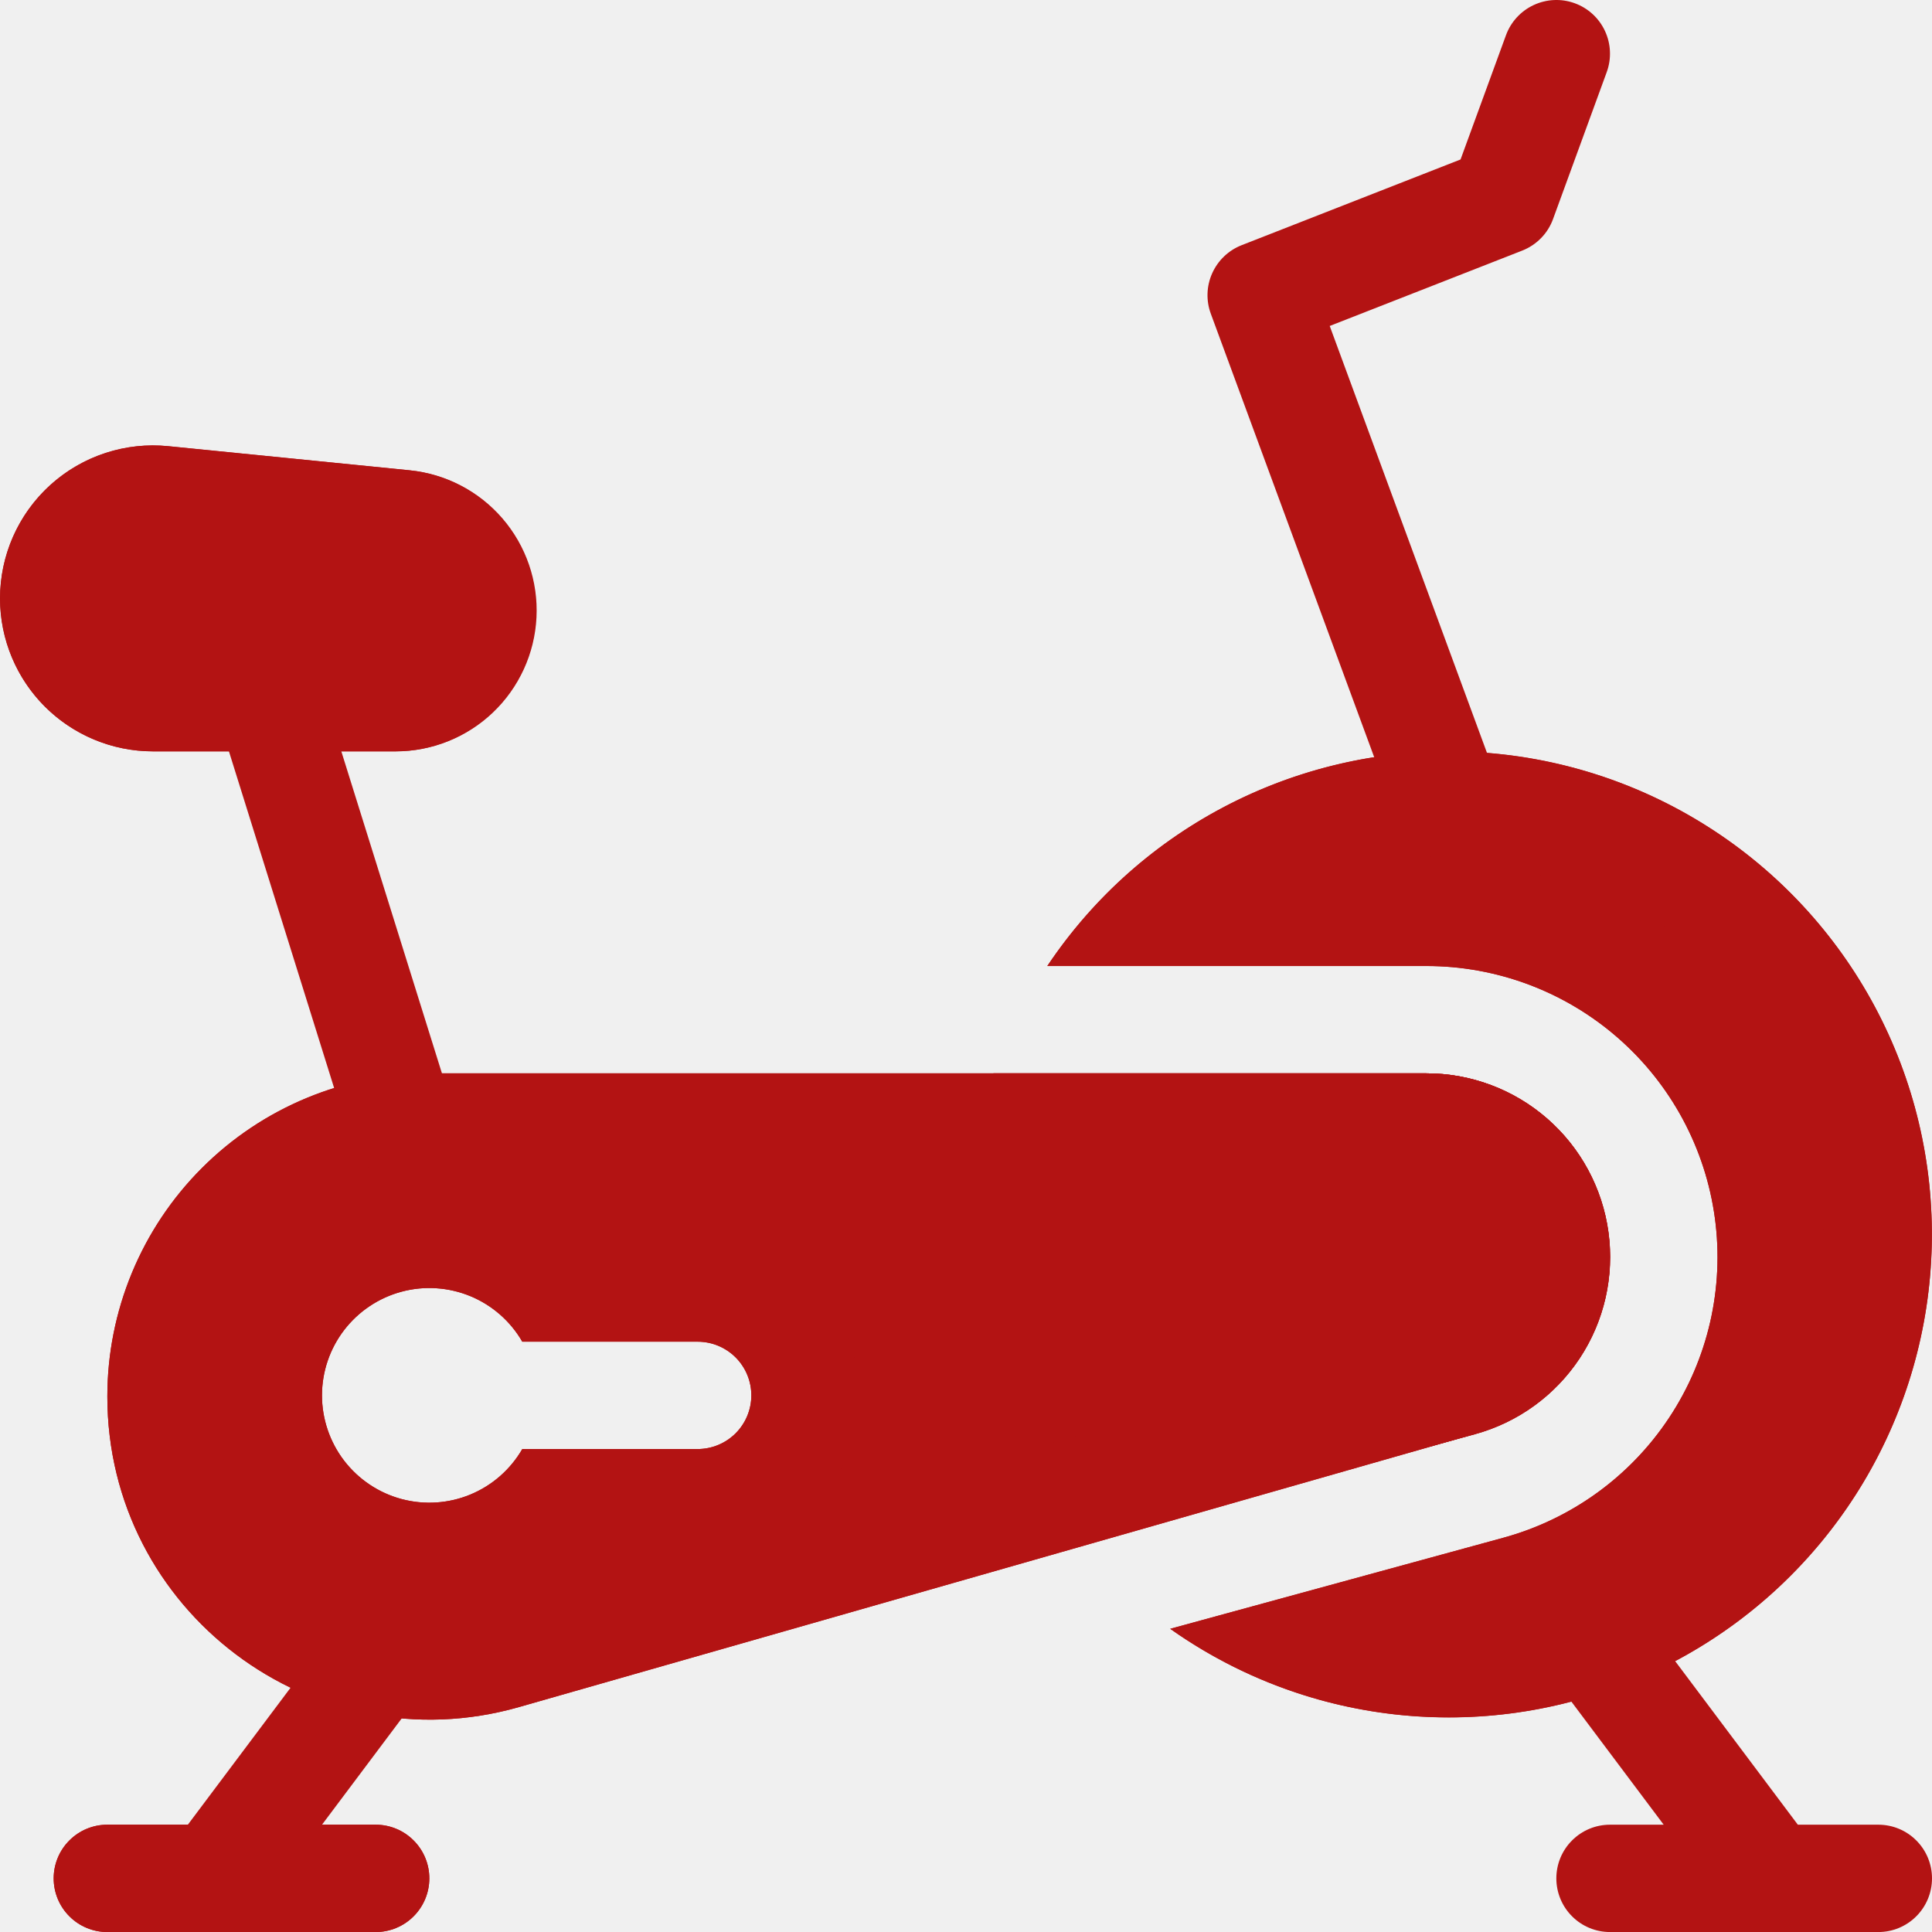
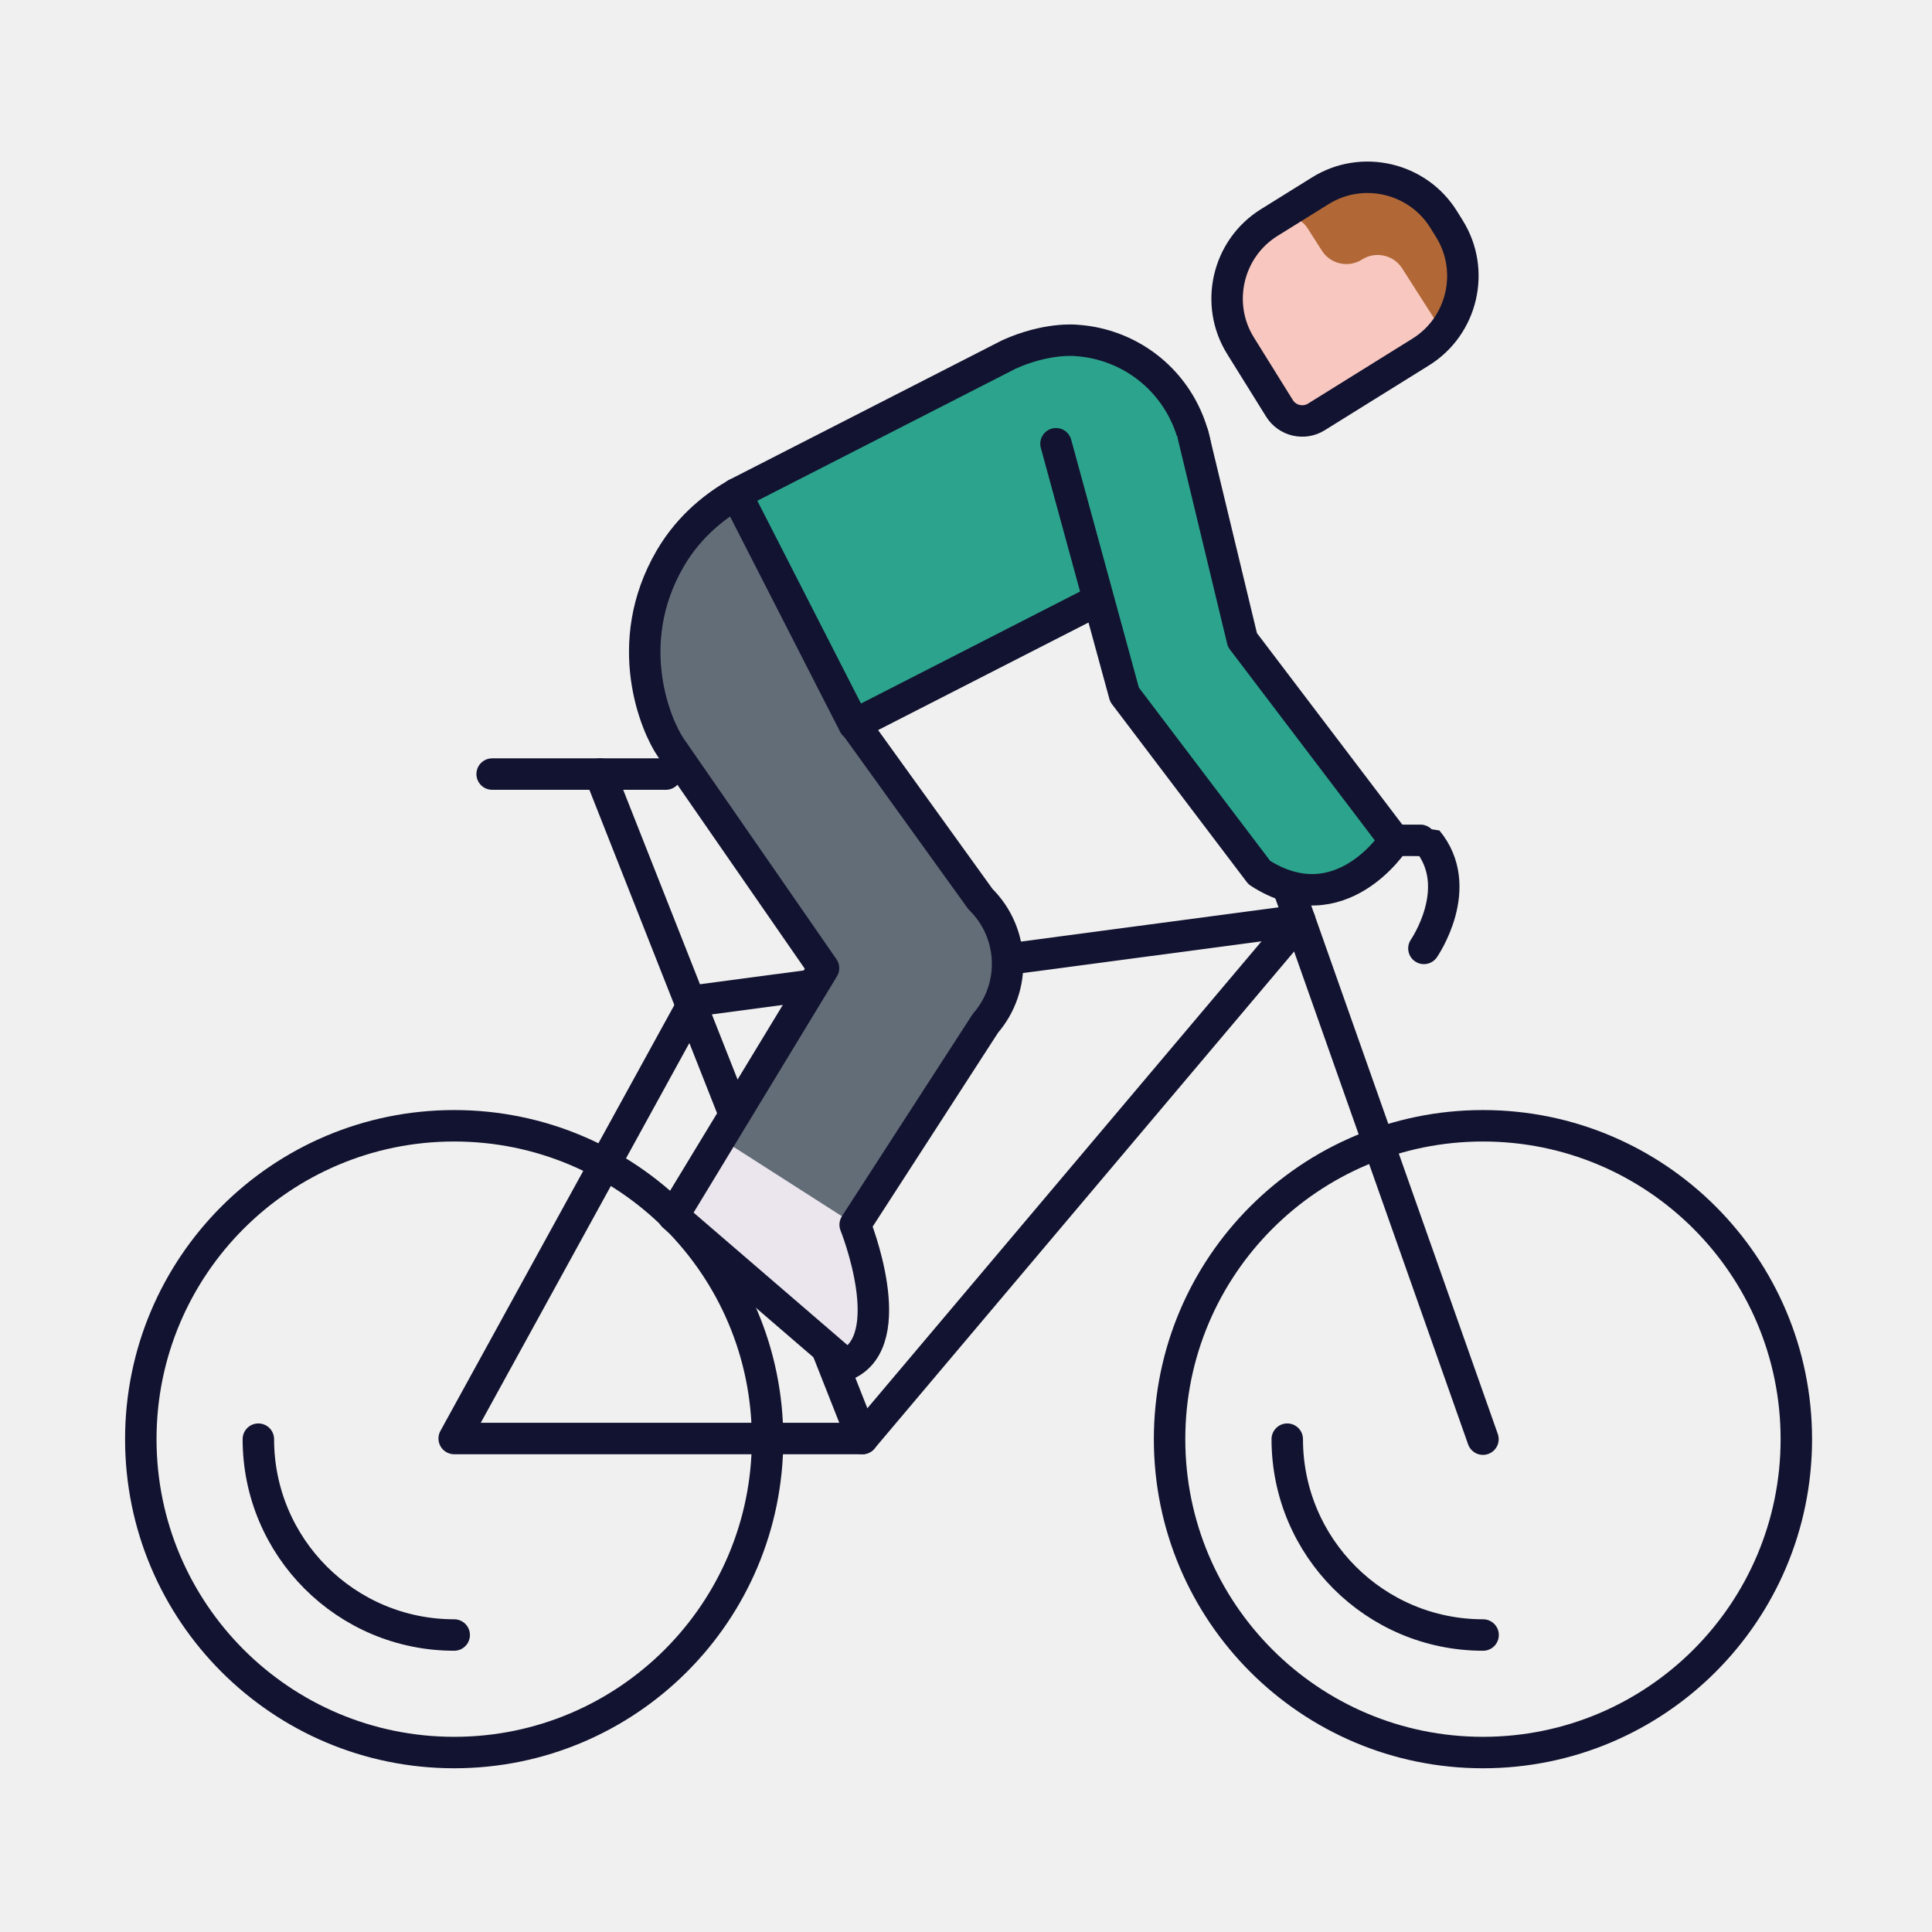
- <svg xmlns="http://www.w3.org/2000/svg" width="50" height="50" viewBox="0 0 50 50" fill="none">
-   <path fill-rule="evenodd" clip-rule="evenodd" d="M40.833 41.945C41.128 41.724 41.498 41.629 41.863 41.681C42.228 41.733 42.557 41.928 42.778 42.223L46.528 47.223H48.611C48.98 47.223 49.333 47.369 49.593 47.63C49.854 47.89 50 48.243 50 48.612C50 48.98 49.854 49.334 49.593 49.594C49.333 49.855 48.98 50.001 48.611 50.001H41.667C41.298 50.001 40.945 49.855 40.685 49.594C40.424 49.334 40.278 48.98 40.278 48.612C40.278 48.243 40.424 47.89 40.685 47.63C40.945 47.369 41.298 47.223 41.667 47.223H43.056L40.556 43.89C40.334 43.595 40.24 43.224 40.292 42.86C40.344 42.495 40.539 42.166 40.833 41.945Z" fill="#B31313" />
-   <path fill-rule="evenodd" clip-rule="evenodd" d="M37.5 44.445C39.66 44.445 41.782 43.885 43.661 42.82C45.539 41.755 47.11 40.222 48.22 38.37C49.33 36.517 49.941 34.409 49.994 32.25C50.047 30.091 49.539 27.956 48.521 26.051C47.503 24.147 46.009 22.539 44.184 21.384C42.36 20.229 40.267 19.566 38.11 19.46C35.953 19.354 33.806 19.809 31.877 20.78C29.948 21.751 28.304 23.205 27.104 25H36.913C38.737 24.999 40.501 25.661 41.874 26.862C43.248 28.063 44.139 29.722 44.382 31.531C44.625 33.339 44.203 35.175 43.194 36.695C42.186 38.216 40.659 39.319 38.899 39.799L30.285 42.153C32.394 43.648 34.915 44.449 37.5 44.445ZM27.883 39.931L38.165 37.119C39.276 36.815 40.239 36.119 40.875 35.159C41.511 34.2 41.777 33.042 41.624 31.901C41.471 30.759 40.909 29.712 40.043 28.954C39.176 28.196 38.064 27.778 36.913 27.778H25.711C25.239 29.117 24.999 30.526 25 31.945C25 34.981 26.083 37.764 27.883 39.931Z" fill="#B31313" />
-   <path fill-rule="evenodd" clip-rule="evenodd" d="M34.124 43.984C32.749 43.598 31.45 42.978 30.285 42.154L38.899 39.799C40.659 39.319 42.186 38.216 43.194 36.696C44.203 35.175 44.625 33.339 44.382 31.531C44.14 29.722 43.248 28.063 41.874 26.862C40.501 25.661 38.737 24.999 36.913 25.001H27.104C27.805 23.952 28.661 23.015 29.642 22.223C31.31 20.876 33.296 19.98 35.41 19.622C37.524 19.265 39.695 19.457 41.713 20.18C43.731 20.904 45.53 22.134 46.935 23.753C48.341 25.372 49.306 27.326 49.739 29.426C50.171 31.526 50.056 33.702 49.405 35.745C48.754 37.787 47.588 39.628 46.02 41.09C44.451 42.552 42.533 43.587 40.45 44.093C38.367 44.6 36.188 44.562 34.124 43.984ZM47.218 32.234C47.221 32.139 47.222 32.043 47.222 31.945C47.222 30.644 46.961 29.356 46.454 28.157C45.947 26.959 45.205 25.874 44.271 24.968C43.337 24.062 42.231 23.352 41.018 22.881C39.804 22.41 38.509 22.188 37.208 22.227C39.839 22.303 42.341 23.381 44.202 25.242C46.063 27.103 47.142 29.603 47.218 32.234ZM27.883 39.931L38.165 37.12C39.277 36.818 40.241 36.122 40.879 35.162C41.516 34.202 41.783 33.043 41.63 31.901C41.476 30.759 40.914 29.711 40.046 28.953C39.178 28.195 38.065 27.777 36.913 27.778H25.711C25.239 29.117 24.999 30.526 25 31.945C25 34.981 26.083 37.765 27.883 39.931ZM27.875 30.556C27.81 31.01 27.777 31.473 27.776 31.945C27.776 33.69 28.235 35.322 29.036 36.735L37.432 34.44C37.894 34.314 38.295 34.025 38.559 33.626C38.824 33.227 38.935 32.745 38.872 32.27C38.808 31.796 38.575 31.361 38.214 31.045C37.854 30.73 37.391 30.556 36.913 30.556H27.875ZM10.556 41.945C10.85 42.166 11.045 42.495 11.097 42.86C11.149 43.224 11.054 43.595 10.833 43.89L6.667 49.445C6.446 49.74 6.117 49.935 5.752 49.987C5.387 50.039 5.017 49.944 4.722 49.723C4.428 49.502 4.233 49.173 4.181 48.808C4.129 48.444 4.223 48.073 4.444 47.779L8.611 42.223C8.832 41.928 9.161 41.733 9.526 41.681C9.89 41.629 10.261 41.724 10.556 41.945Z" fill="#B31313" />
-   <path d="M1.389 48.612C1.389 48.243 1.535 47.89 1.796 47.63C2.056 47.369 2.409 47.223 2.778 47.223H9.722C10.091 47.223 10.444 47.369 10.704 47.63C10.965 47.89 11.111 48.243 11.111 48.612C11.111 48.98 10.965 49.334 10.704 49.594C10.444 49.855 10.091 50.001 9.722 50.001H2.778C2.409 50.001 2.056 49.855 1.796 49.594C1.535 49.334 1.389 48.98 1.389 48.612Z" fill="#B31313" />
-   <path fill-rule="evenodd" clip-rule="evenodd" d="M2.778 47.223C2.409 47.223 2.056 47.369 1.796 47.63C1.535 47.89 1.389 48.244 1.389 48.612C1.389 48.98 1.535 49.334 1.796 49.594C2.056 49.855 2.409 50.001 2.778 50.001H9.722C10.091 50.001 10.444 49.855 10.704 49.594C10.965 49.334 11.111 48.98 11.111 48.612C11.111 48.244 10.965 47.89 10.704 47.63C10.444 47.369 10.091 47.223 9.722 47.223H2.778ZM2.778 36.14C2.778 33.922 3.659 31.795 5.227 30.227C6.795 28.659 8.921 27.778 11.139 27.778H36.917C38.063 27.777 39.171 28.191 40.036 28.943C40.901 29.695 41.465 30.734 41.624 31.869C41.783 33.005 41.526 34.159 40.901 35.12C40.276 36.08 39.325 36.782 38.222 37.096L13.435 44.178C8.094 45.704 2.778 41.692 2.778 36.14ZM13.517 37.501C13.211 38.03 12.739 38.444 12.174 38.678C11.609 38.912 10.983 38.953 10.392 38.795C9.802 38.637 9.28 38.288 8.907 37.803C8.535 37.318 8.333 36.723 8.333 36.112C8.333 35.5 8.535 34.906 8.907 34.421C9.28 33.936 9.802 33.587 10.392 33.429C10.983 33.27 11.609 33.312 12.174 33.545C12.739 33.779 13.211 34.193 13.517 34.723H18.056C18.424 34.723 18.777 34.869 19.038 35.13C19.298 35.39 19.445 35.743 19.445 36.112C19.445 36.48 19.298 36.833 19.038 37.094C18.777 37.354 18.424 37.501 18.056 37.501H13.517Z" fill="#B31313" />
-   <path fill-rule="evenodd" clip-rule="evenodd" d="M5.556 36.126V36.14C5.556 39.848 9.106 42.526 12.672 41.508L16.972 40.279H14.785C13.984 40.985 12.996 41.445 11.94 41.604C10.885 41.764 9.805 41.615 8.831 41.177C7.858 40.739 7.031 40.03 6.45 39.134C5.869 38.238 5.558 37.194 5.556 36.126ZM11.125 30.556H36.917C37.393 30.555 37.853 30.727 38.213 31.039C38.572 31.352 38.807 31.783 38.873 32.255C38.939 32.727 38.832 33.206 38.572 33.605C38.312 34.004 37.916 34.296 37.458 34.426L20.9 39.156C21.511 38.585 21.936 37.844 22.12 37.028C22.304 36.213 22.238 35.361 21.931 34.583C21.625 33.805 21.091 33.138 20.4 32.667C19.708 32.197 18.892 31.945 18.056 31.945H14.785C13.774 31.053 12.473 30.56 11.125 30.556ZM13.517 37.501C13.211 38.03 12.739 38.444 12.174 38.678C11.609 38.912 10.983 38.953 10.392 38.795C9.802 38.637 9.28 38.288 8.907 37.803C8.535 37.318 8.333 36.723 8.333 36.112C8.333 35.5 8.535 34.906 8.907 34.421C9.28 33.936 9.802 33.587 10.392 33.429C10.983 33.27 11.609 33.312 12.174 33.545C12.739 33.779 13.211 34.193 13.517 34.723H18.056C18.424 34.723 18.777 34.869 19.038 35.13C19.298 35.39 19.444 35.743 19.444 36.112C19.444 36.48 19.298 36.833 19.038 37.094C18.777 37.354 18.424 37.501 18.056 37.501H13.517ZM11.139 27.778C8.921 27.778 6.795 28.659 5.227 30.227C3.659 31.795 2.778 33.922 2.778 36.14C2.778 41.694 8.094 45.704 13.435 44.178L38.221 37.095C39.322 36.78 40.272 36.078 40.896 35.118C41.52 34.157 41.777 33.004 41.618 31.87C41.459 30.736 40.896 29.697 40.032 28.945C39.168 28.193 38.062 27.779 36.917 27.778H11.139Z" fill="#B31313" />
-   <path fill-rule="evenodd" clip-rule="evenodd" d="M6.531 16.731C6.882 16.621 7.263 16.656 7.589 16.827C7.915 16.997 8.16 17.291 8.27 17.642L11.742 28.753C11.838 29.101 11.795 29.472 11.623 29.788C11.45 30.105 11.161 30.342 10.817 30.449C10.473 30.557 10.101 30.526 9.779 30.364C9.457 30.202 9.21 29.922 9.092 29.581L5.62 18.47C5.51 18.119 5.544 17.738 5.715 17.412C5.886 17.086 6.179 16.841 6.531 16.731ZM40.754 0.084C40.926 0.146 41.083 0.242 41.217 0.365C41.352 0.489 41.461 0.638 41.537 0.803C41.614 0.969 41.658 1.148 41.665 1.33C41.673 1.512 41.645 1.694 41.582 1.866L40.193 5.668C40.126 5.853 40.02 6.022 39.882 6.162C39.745 6.303 39.579 6.413 39.396 6.485L34.413 8.436L38.803 20.353C38.87 20.525 38.903 20.709 38.899 20.894C38.894 21.079 38.853 21.261 38.778 21.429C38.702 21.598 38.593 21.75 38.458 21.876C38.323 22.002 38.164 22.1 37.991 22.164C37.817 22.228 37.633 22.257 37.448 22.249C37.264 22.24 37.083 22.195 36.915 22.116C36.748 22.037 36.599 21.925 36.475 21.788C36.352 21.65 36.258 21.489 36.197 21.314L31.336 8.12C31.21 7.779 31.223 7.402 31.372 7.071C31.521 6.739 31.794 6.479 32.132 6.346L37.799 4.127L38.974 0.913C39.1 0.567 39.359 0.285 39.693 0.13C40.026 -0.025 40.408 -0.043 40.754 0.084Z" fill="#B31313" />
-   <path d="M3.42492e-07 15.487C-0 14.933 0.116 14.386 0.34 13.88C0.564 13.375 0.892 12.922 1.302 12.55C1.712 12.179 2.195 11.898 2.721 11.725C3.246 11.552 3.802 11.491 4.353 11.546L10.606 12.171C11.536 12.264 12.396 12.711 13.006 13.42C13.616 14.129 13.931 15.046 13.884 15.98C13.838 16.914 13.434 17.795 12.757 18.44C12.079 19.085 11.18 19.445 10.244 19.445H3.958C2.909 19.445 1.902 19.028 1.159 18.286C0.417 17.543 3.42492e-07 16.536 3.42492e-07 15.487Z" fill="#B31313" />
-   <path fill-rule="evenodd" clip-rule="evenodd" d="M10.33 14.937L4.076 14.312C3.917 14.296 3.756 14.313 3.604 14.361C3.452 14.41 3.311 14.488 3.19 14.593C3.069 14.697 2.971 14.825 2.901 14.968C2.831 15.112 2.79 15.268 2.782 15.428C2.774 15.587 2.799 15.746 2.854 15.896C2.91 16.046 2.995 16.183 3.105 16.299C3.215 16.415 3.347 16.507 3.493 16.57C3.64 16.634 3.798 16.667 3.958 16.667H10.242C10.463 16.665 10.675 16.578 10.834 16.425C10.993 16.272 11.088 16.064 11.099 15.843C11.111 15.622 11.037 15.406 10.894 15.237C10.751 15.069 10.549 14.961 10.33 14.937ZM4.352 11.548C3.819 11.495 3.28 11.55 2.768 11.712C2.257 11.873 1.784 12.137 1.378 12.487C0.971 12.837 0.64 13.266 0.405 13.747C0.169 14.229 0.034 14.754 0.007 15.289C-0.02 15.825 0.062 16.36 0.249 16.863C0.435 17.366 0.722 17.825 1.091 18.214C1.461 18.602 1.905 18.912 2.398 19.124C2.891 19.335 3.421 19.445 3.958 19.445H10.242C11.176 19.442 12.072 19.08 12.747 18.436C13.422 17.791 13.824 16.913 13.87 15.981C13.917 15.049 13.604 14.134 12.997 13.426C12.389 12.717 11.533 12.269 10.605 12.173L4.352 11.548Z" fill="#B31313" />
+ <svg xmlns="http://www.w3.org/2000/svg" xmlns:xlink="http://www.w3.org/1999/xlink" width="430" height="430" style="width:100%;height:100%;transform:translate3d(0,0,0);content-visibility:visible" viewBox="0 0 430 430">
+   <defs>
+     <clipPath id="g">
+       <path d="M0 0h430v430H0z" />
+     </clipPath>
+     <clipPath id="p">
+       <path d="M0 0h430v430H0z" />
+     </clipPath>
+     <clipPath id="q">
+       <path d="M0 0h430v430H0z" />
+     </clipPath>
+     <clipPath id="r">
+       <path d="M0 0h430v430H0z" />
+     </clipPath>
+     <clipPath id="l">
+       <path d="M0 0h430v430H0z" />
+     </clipPath>
+     <clipPath id="m">
+       <path d="M0 0h430v430H0z" />
+     </clipPath>
+     <clipPath id="n">
+       <path d="M0 0h430v430H0z" />
+     </clipPath>
+     <clipPath id="h">
+       <path d="M0 0h430v430H0z" />
+     </clipPath>
+     <clipPath id="i">
+       <path d="M0 0h430v430H0z" />
+     </clipPath>
+     <clipPath id="j">
+       <path d="M0 0h430v430H0z" />
+     </clipPath>
+     <filter id="a" width="100%" height="100%" x="0%" y="0%" filterUnits="objectBoundingBox">
+       <feComponentTransfer in="SourceGraphic">
+         <feFuncA tableValues="1.0 0.0" type="table" />
+       </feComponentTransfer>
+     </filter>
+     <filter id="c" width="100%" height="100%" x="0%" y="0%" filterUnits="objectBoundingBox">
+       <feComponentTransfer in="SourceGraphic">
+         <feFuncA tableValues="1.0 0.0" type="table" />
+       </feComponentTransfer>
+     </filter>
+     <filter id="e" width="100%" height="100%" x="0%" y="0%" filterUnits="objectBoundingBox">
+       <feComponentTransfer in="SourceGraphic">
+         <feFuncA tableValues="1.0 0.0" type="table" />
+       </feComponentTransfer>
+     </filter>
+     <mask id="s" mask-type="alpha" maskUnits="userSpaceOnUse">
+       <g filter="url(#a)">
+         <path fill="#fff" d="M0 0h430v430H0z" opacity="0" />
+         <use xlink:href="#b" />
+       </g>
+     </mask>
+     <mask id="o" mask-type="alpha" maskUnits="userSpaceOnUse">
+       <g filter="url(#c)">
+         <path fill="#fff" d="M0 0h430v430H0z" opacity="0" />
+         <use xlink:href="#d" />
+       </g>
+     </mask>
+     <mask id="k" mask-type="alpha" maskUnits="userSpaceOnUse">
+       <g filter="url(#e)">
+         <path fill="#fff" d="M0 0h430v430H0z" opacity="0" />
+         <use xlink:href="#f" />
+       </g>
+     </mask>
+     <g id="b" style="display:none">
+       <path fill-opacity="0" stroke-linecap="round" stroke-linejoin="round" />
+       <path />
+     </g>
+     <g id="d" style="display:block">
+       <path fill-opacity="0" stroke="#08A88A" stroke-linecap="round" stroke-linejoin="round" stroke-width="0" d="m265.52 96.763 11.002 45.681 33.862 44.604s-12.013 18.856-30.093 7.167L250.28 154.61l-15.25-55.848" />
+       <path fill="red" d="m265.52 96.763 11.002 45.681 33.862 44.604s-12.013 18.856-30.093 7.167L250.28 154.61l-15.25-55.848" />
+     </g>
+     <g id="f" style="display:none">
+       <path fill-opacity="0" stroke-linecap="round" stroke-linejoin="round" />
+       <path />
+     </g>
+   </defs>
+   <g clip-path="url(#g)">
+     <g clip-path="url(#h)" style="display:none">
+       <g clip-path="url(#i)" style="display:none">
+         <path class="secondary" style="display:none" />
+         <g style="display:none">
+           <path class="quinary" />
+           <path class="quaternary" />
+         </g>
+         <g clip-path="url(#j)" style="display:none">
+           <path fill="none" class="primary" style="display:none" />
+           <path fill="none" class="primary" style="display:none" />
+           <path fill="none" class="primary" style="display:none" />
+           <path fill="none" class="primary" style="display:none" />
+           <path fill="none" class="primary" style="display:none" />
+           <path fill="none" class="primary" style="display:none" />
+           <path fill="none" class="primary" style="display:none" />
+           <path fill="none" class="primary" style="display:none" />
+           <g style="display:none">
+             <path class="tertiary" />
+             <path fill="none" class="primary" />
+           </g>
+         </g>
+         <path class="secondary" style="display:none" />
+         <path class="senary" style="display:none" />
+         <path class="tertiary" style="display:none" />
+         <path fill="none" class="primary" style="display:none" />
+         <g mask="url(#k)" style="display:none">
+           <path fill="none" class="primary" />
+         </g>
+         <path fill="none" class="primary" style="display:none" />
+         <path fill="none" class="primary" style="display:none" />
+       </g>
+     </g>
+     <g clip-path="url(#l)" style="display:block">
+       <g clip-path="url(#m)" style="display:block">
+         <path fill="#2CA48D" d="M24.328-42.732c9.812.622 19.061 6.259 23.865 15.656a28.75 28.75 0 0 1 1.764 22.004C47.686 1.95 42.743 8.1 35.649 11.727l-60.755 31.06-26.256-51.358 60.755-31.06c8.361-3.739 14.604-3.134 14.935-3.101" class="secondary" style="display:block" transform="translate(215.21 118.502)" />
+         <g style="display:block">
+           <path fill="#F8C8C0" d="M321.459 73.521a19.6 19.6 0 0 1-5.33 4.87l-23.25 14.47c-2.78 1.73-6.47.87-8.2-1.91l-8.67-13.95c-5.79-9.29-2.91-21.63 6.38-27.41l1.6-.99 9.81-6.1c9.29-5.78 21.62-2.91 27.4 6.38l1.31 2.11c4.46 7.17 3.77 16.15-1.05 22.53" class="quinary" />
+           <path fill="#B16836" d="M321.459 73.521c-.4-.07-.78-.3-1.02-.69l-8.36-13.09a6.47 6.47 0 0 0-8.93-1.98 6.45 6.45 0 0 1-4.88.86 6.43 6.43 0 0 1-4.06-2.83l-3.17-4.97a5.74 5.74 0 0 0-7.05-2.22l9.81-6.1c9.29-5.78 21.62-2.91 27.4 6.38l1.31 2.11c4.46 7.17 3.77 16.15-1.05 22.53" class="quaternary" />
+         </g>
+         <g clip-path="url(#n)" style="display:block" transform="translate(-2 -5.5)">
+           <path fill="none" stroke="#121330" stroke-linecap="round" stroke-linejoin="round" stroke-width="7" d="M29.193 73.942-29.193-73.942" class="primary" style="display:block" transform="translate(164.751 251.724)" />
+           <path fill="none" stroke="#121330" stroke-linecap="round" stroke-linejoin="round" stroke-width="7" d="M-3.245 57.66h-90.857l53.51-97.419L94.102-57.66z" class="primary" style="display:block" transform="translate(197.189 268.006)" />
+           <path fill="none" stroke="#121330" stroke-linecap="round" stroke-linejoin="round" stroke-width="7" d="M-69.749 0c0 38.521 31.228 69.749 69.749 69.749S69.749 38.521 69.749 0 38.521-69.749 0-69.749-69.749-38.521-69.749 0" class="primary" style="display:block" transform="translate(103.087 325.811)" />
+           <path fill="none" stroke="#121330" stroke-linecap="round" stroke-linejoin="round" stroke-width="7" d="M-21.795-21.795c0 24.073 19.508 43.59 43.59 43.59" class="primary" style="display:block" transform="translate(81.296 347.605)" />
+           <path fill="none" stroke="#121330" stroke-linecap="round" stroke-linejoin="round" stroke-width="7" d="M-69.749 0c0 38.521 31.228 69.749 69.749 69.749S69.749 38.521 69.749 0 38.521-69.749 0-69.749-69.749-38.521-69.749 0" class="primary" style="display:block" transform="translate(332.057 325.811)" />
+           <path fill="none" stroke="#121330" stroke-linecap="round" stroke-linejoin="round" stroke-width="7" d="M-21.795-21.795c0 24.073 19.508 43.59 43.59 43.59" class="primary" style="display:block" transform="translate(310.295 347.605)" />
+           <path fill="none" stroke="#121330" stroke-linecap="round" stroke-linejoin="round" stroke-width="7" d="M-19.16-11.992s34.587-.081 34.654 0c8.667 10.435-.75 24.02-.75 24.02" class="primary" style="display:block" transform="translate(304.173 204.556)" />
+           <path fill="none" stroke="#121330" stroke-linecap="round" stroke-linejoin="round" stroke-width="7" d="M23.522 66.623-23.522-66.623" class="primary" style="display:block" transform="translate(308.535 259.187)" />
+           <g style="display:block">
+             <path fill="#EBE6EE" d="M150.206 177.782h-38.67" class="tertiary" />
+             <path fill="none" stroke="#121330" stroke-linecap="round" stroke-linejoin="round" stroke-width="7" d="M150.206 177.782h-38.67" class="primary" />
+           </g>
+         </g>
+         <path fill="#2CA48D" d="M-7.187-50.637 3.815-4.956l33.862 44.604S25.664 58.504 7.584 46.815L-22.427 7.21l-15.25-55.848" class="secondary" style="display:block" transform="translate(272.706 147.401)" />
+         <path fill="#636D78" d="m6.083-45.564 27.97 38.836c7.605 7.474 8.092 19.572 1.114 27.634L6.171 65.747s10.333 25.749-2 31.166l-38.49-33.144L-.874 8.644l-33.977-49.071c-3.311-4.785-11.159-23.148-.161-42.077 4.474-7.7 10.74-12.118 14.732-14.409" class="senary" style="display:block" transform="translate(184.162 206.837)" />
+         <path fill="#EBE6EE" d="M6.171 65.747s10.333 25.749-2 31.166l-38.49-33.144 10.46-17.24" class="tertiary" style="display:block" transform="translate(184.162 206.837)" />
+         <path fill="none" stroke="#121330" stroke-linecap="round" stroke-linejoin="round" stroke-width="7" d="m6.083-45.564 27.97 38.836c7.605 7.474 8.092 19.572 1.114 27.634L6.171 65.747s10.333 25.749-2 31.166l-38.49-33.144L-.874 8.644l-33.977-49.071c-3.311-4.785-11.159-23.148-.161-42.077 4.474-7.7 10.74-12.118 14.732-14.409" class="primary" style="display:block" transform="translate(184.162 206.837)" />
+         <g mask="url(#o)" style="display:block">
+           <path fill="none" stroke="#121330" stroke-linecap="round" stroke-linejoin="round" stroke-width="7" d="M239.538 75.769c9.812.622 19.061 6.259 23.865 15.656a28.75 28.75 0 0 1 1.764 22.004c-2.271 7.022-7.214 13.172-14.308 16.799l-60.755 31.06-26.256-51.358 60.755-31.06c8.361-3.739 14.604-3.134 14.935-3.101" class="primary" />
+         </g>
+         <path fill="none" stroke="#121330" stroke-linecap="round" stroke-linejoin="round" stroke-width="7" d="m-23.253 10.367 8.677 13.949c1.729 2.779 5.418 3.638 8.197 1.909l23.248-14.462c9.292-5.78 12.164-18.112 6.384-27.404l-1.311-2.108c-5.78-9.292-18.112-12.164-27.404-6.384l-11.407 7.096c-9.292 5.78-12.164 18.112-6.384 27.404" class="primary" style="display:block" transform="translate(299.35 66.575)" />
+         <path fill="none" stroke="#121330" stroke-linecap="round" stroke-linejoin="round" stroke-width="7" d="M-7.187-50.637 3.815-4.956l33.862 44.604S25.664 58.504 7.584 46.815L-22.427 7.21l-15.25-55.848" class="primary" style="display:block" transform="translate(272.707 147.4)" />
+       </g>
+     </g>
+     <g clip-path="url(#p)" style="display:none">
+       <g clip-path="url(#q)" style="display:none">
+         <path class="secondary" style="display:none" />
+         <g style="display:none">
+           <path class="quinary" />
+           <path class="quaternary" />
+         </g>
+         <g clip-path="url(#r)" style="display:none">
+           <path fill="none" class="primary" style="display:none" />
+           <path fill="none" class="primary" style="display:none" />
+           <path fill="none" class="primary" style="display:none" />
+           <path fill="none" class="primary" style="display:none" />
+           <path fill="none" class="primary" style="display:none" />
+           <path fill="none" class="primary" style="display:none" />
+           <path fill="none" class="primary" style="display:none" />
+           <path fill="none" class="primary" style="display:none" />
+           <g style="display:none">
+             <path class="tertiary" />
+             <path fill="none" class="primary" />
+           </g>
+         </g>
+         <path class="secondary" style="display:none" />
+         <path class="senary" style="display:none" />
+         <path class="tertiary" style="display:none" />
+         <path fill="none" class="primary" style="display:none" />
+         <g mask="url(#s)" style="display:none">
+           <path fill="none" class="primary" />
+         </g>
+         <path fill="none" class="primary" style="display:none" />
+         <path fill="none" class="primary" style="display:none" />
+       </g>
+     </g>
+   </g>
</svg>
